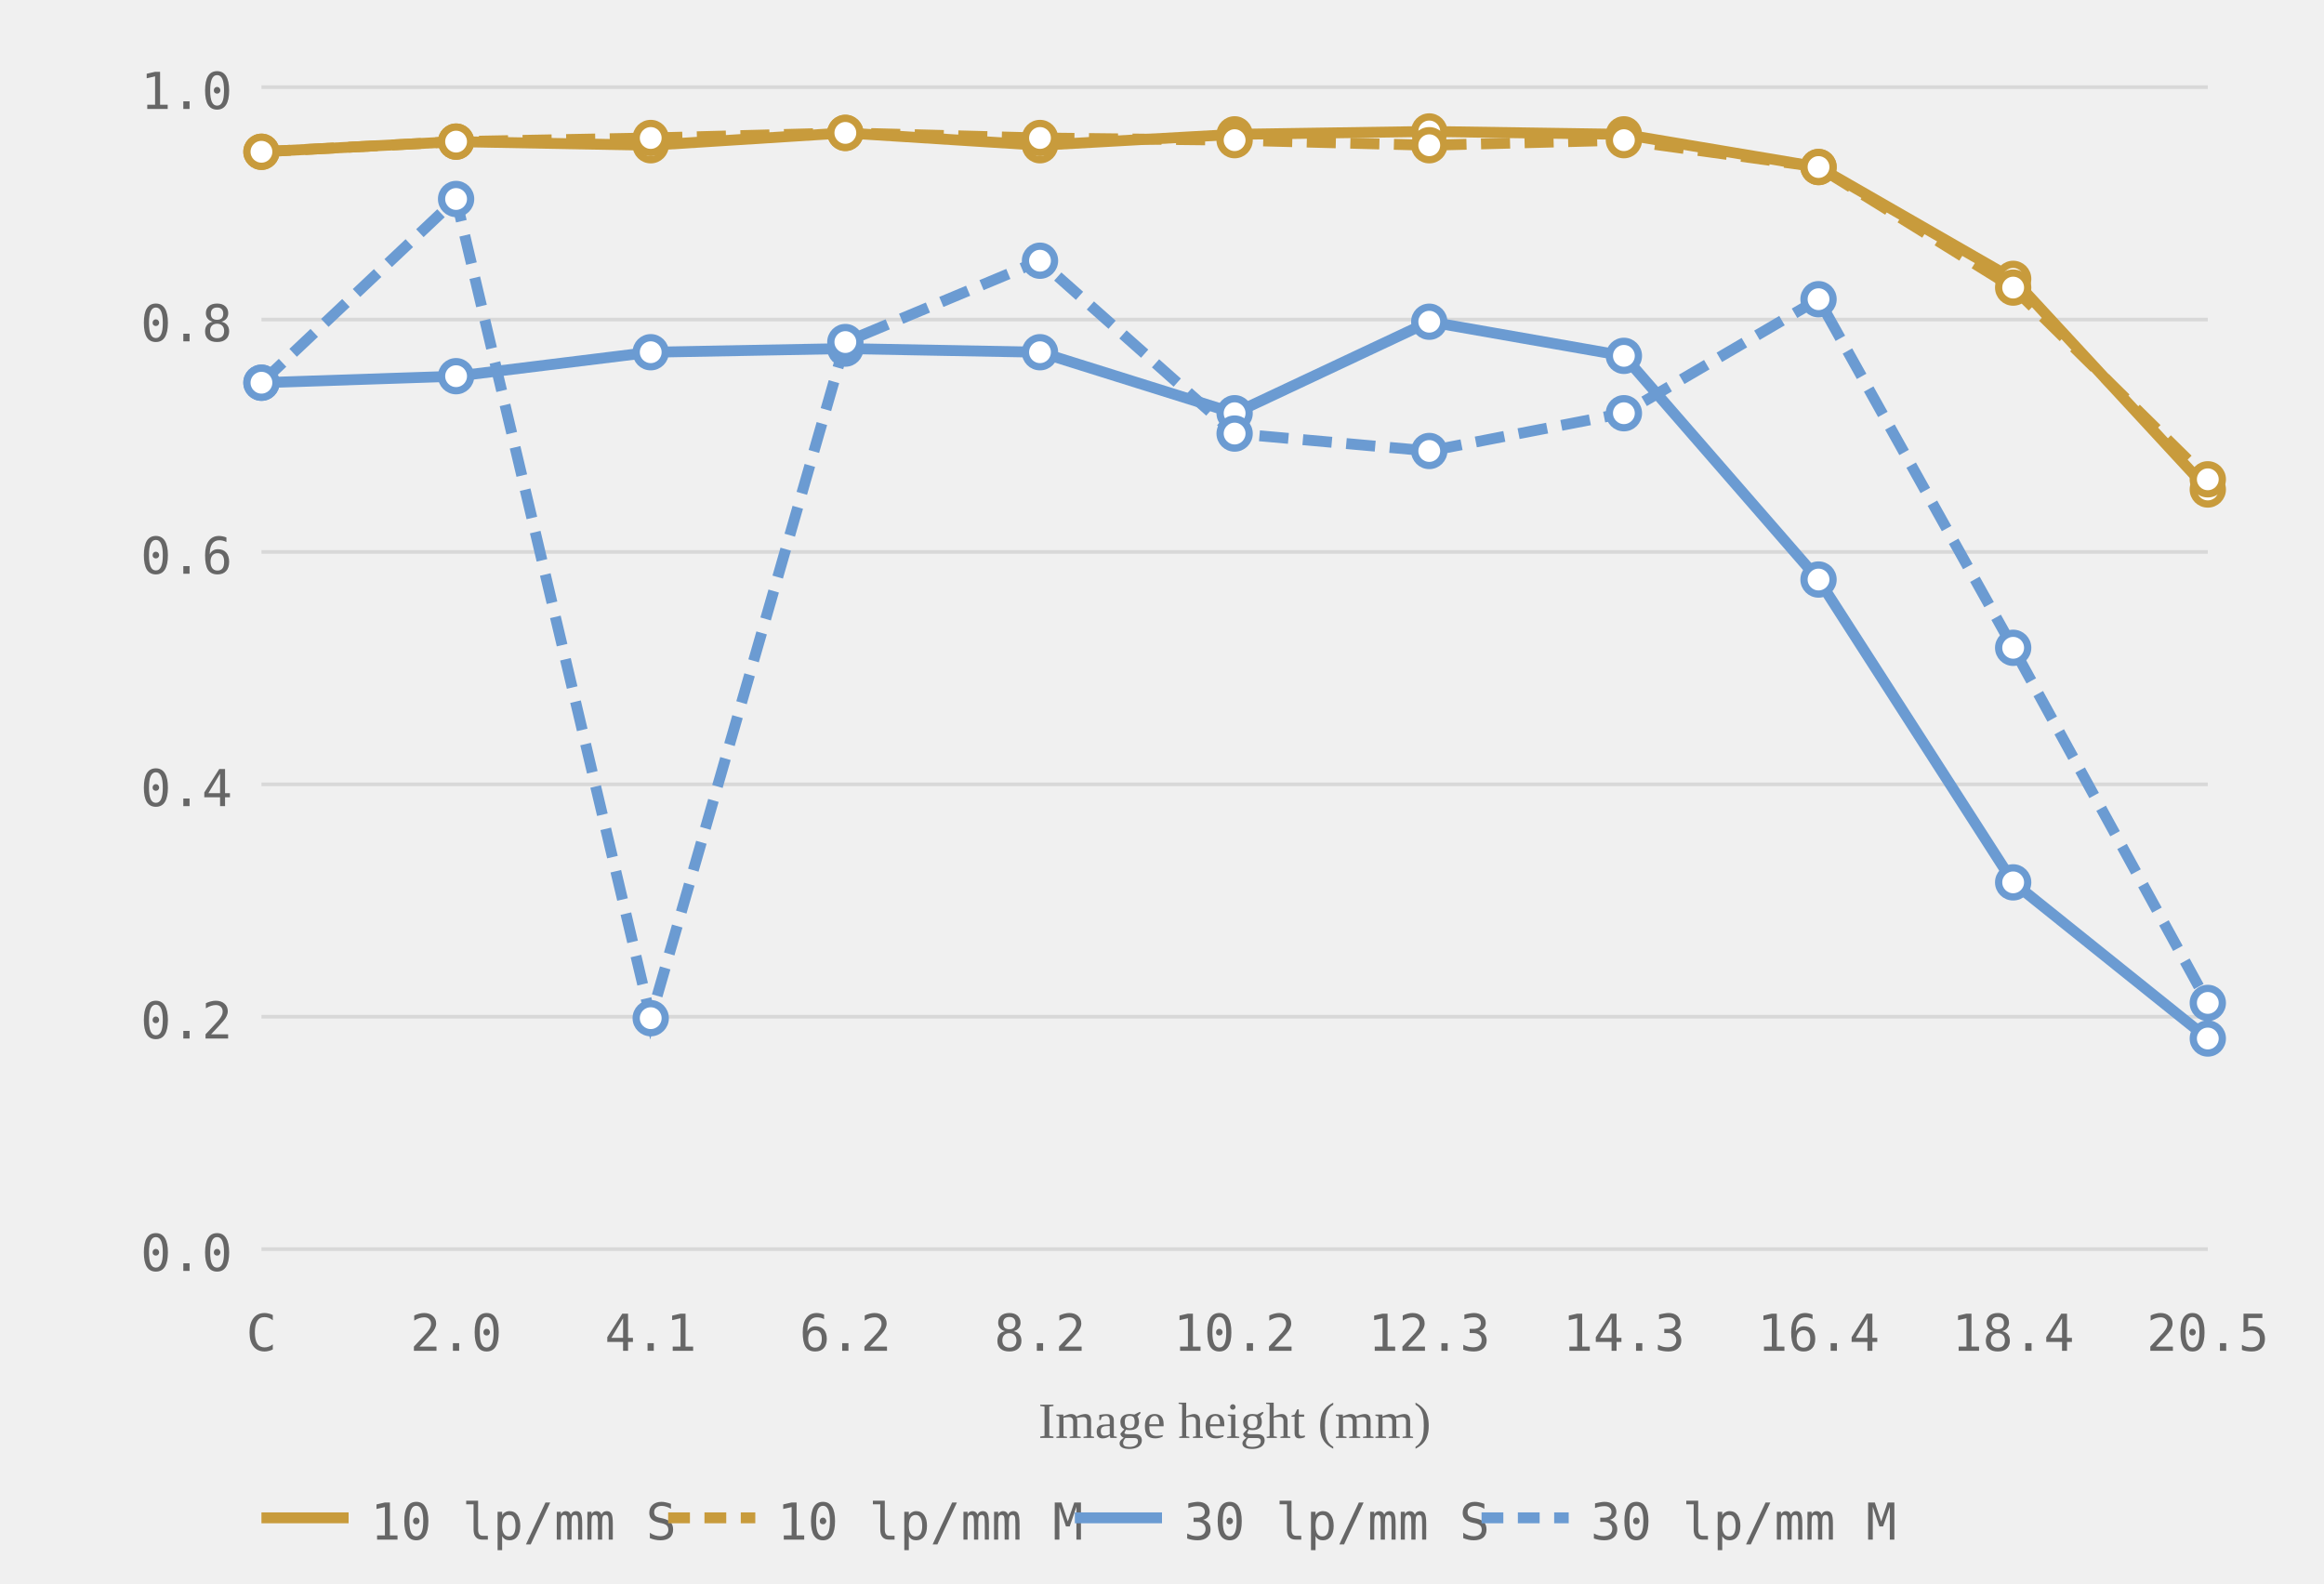
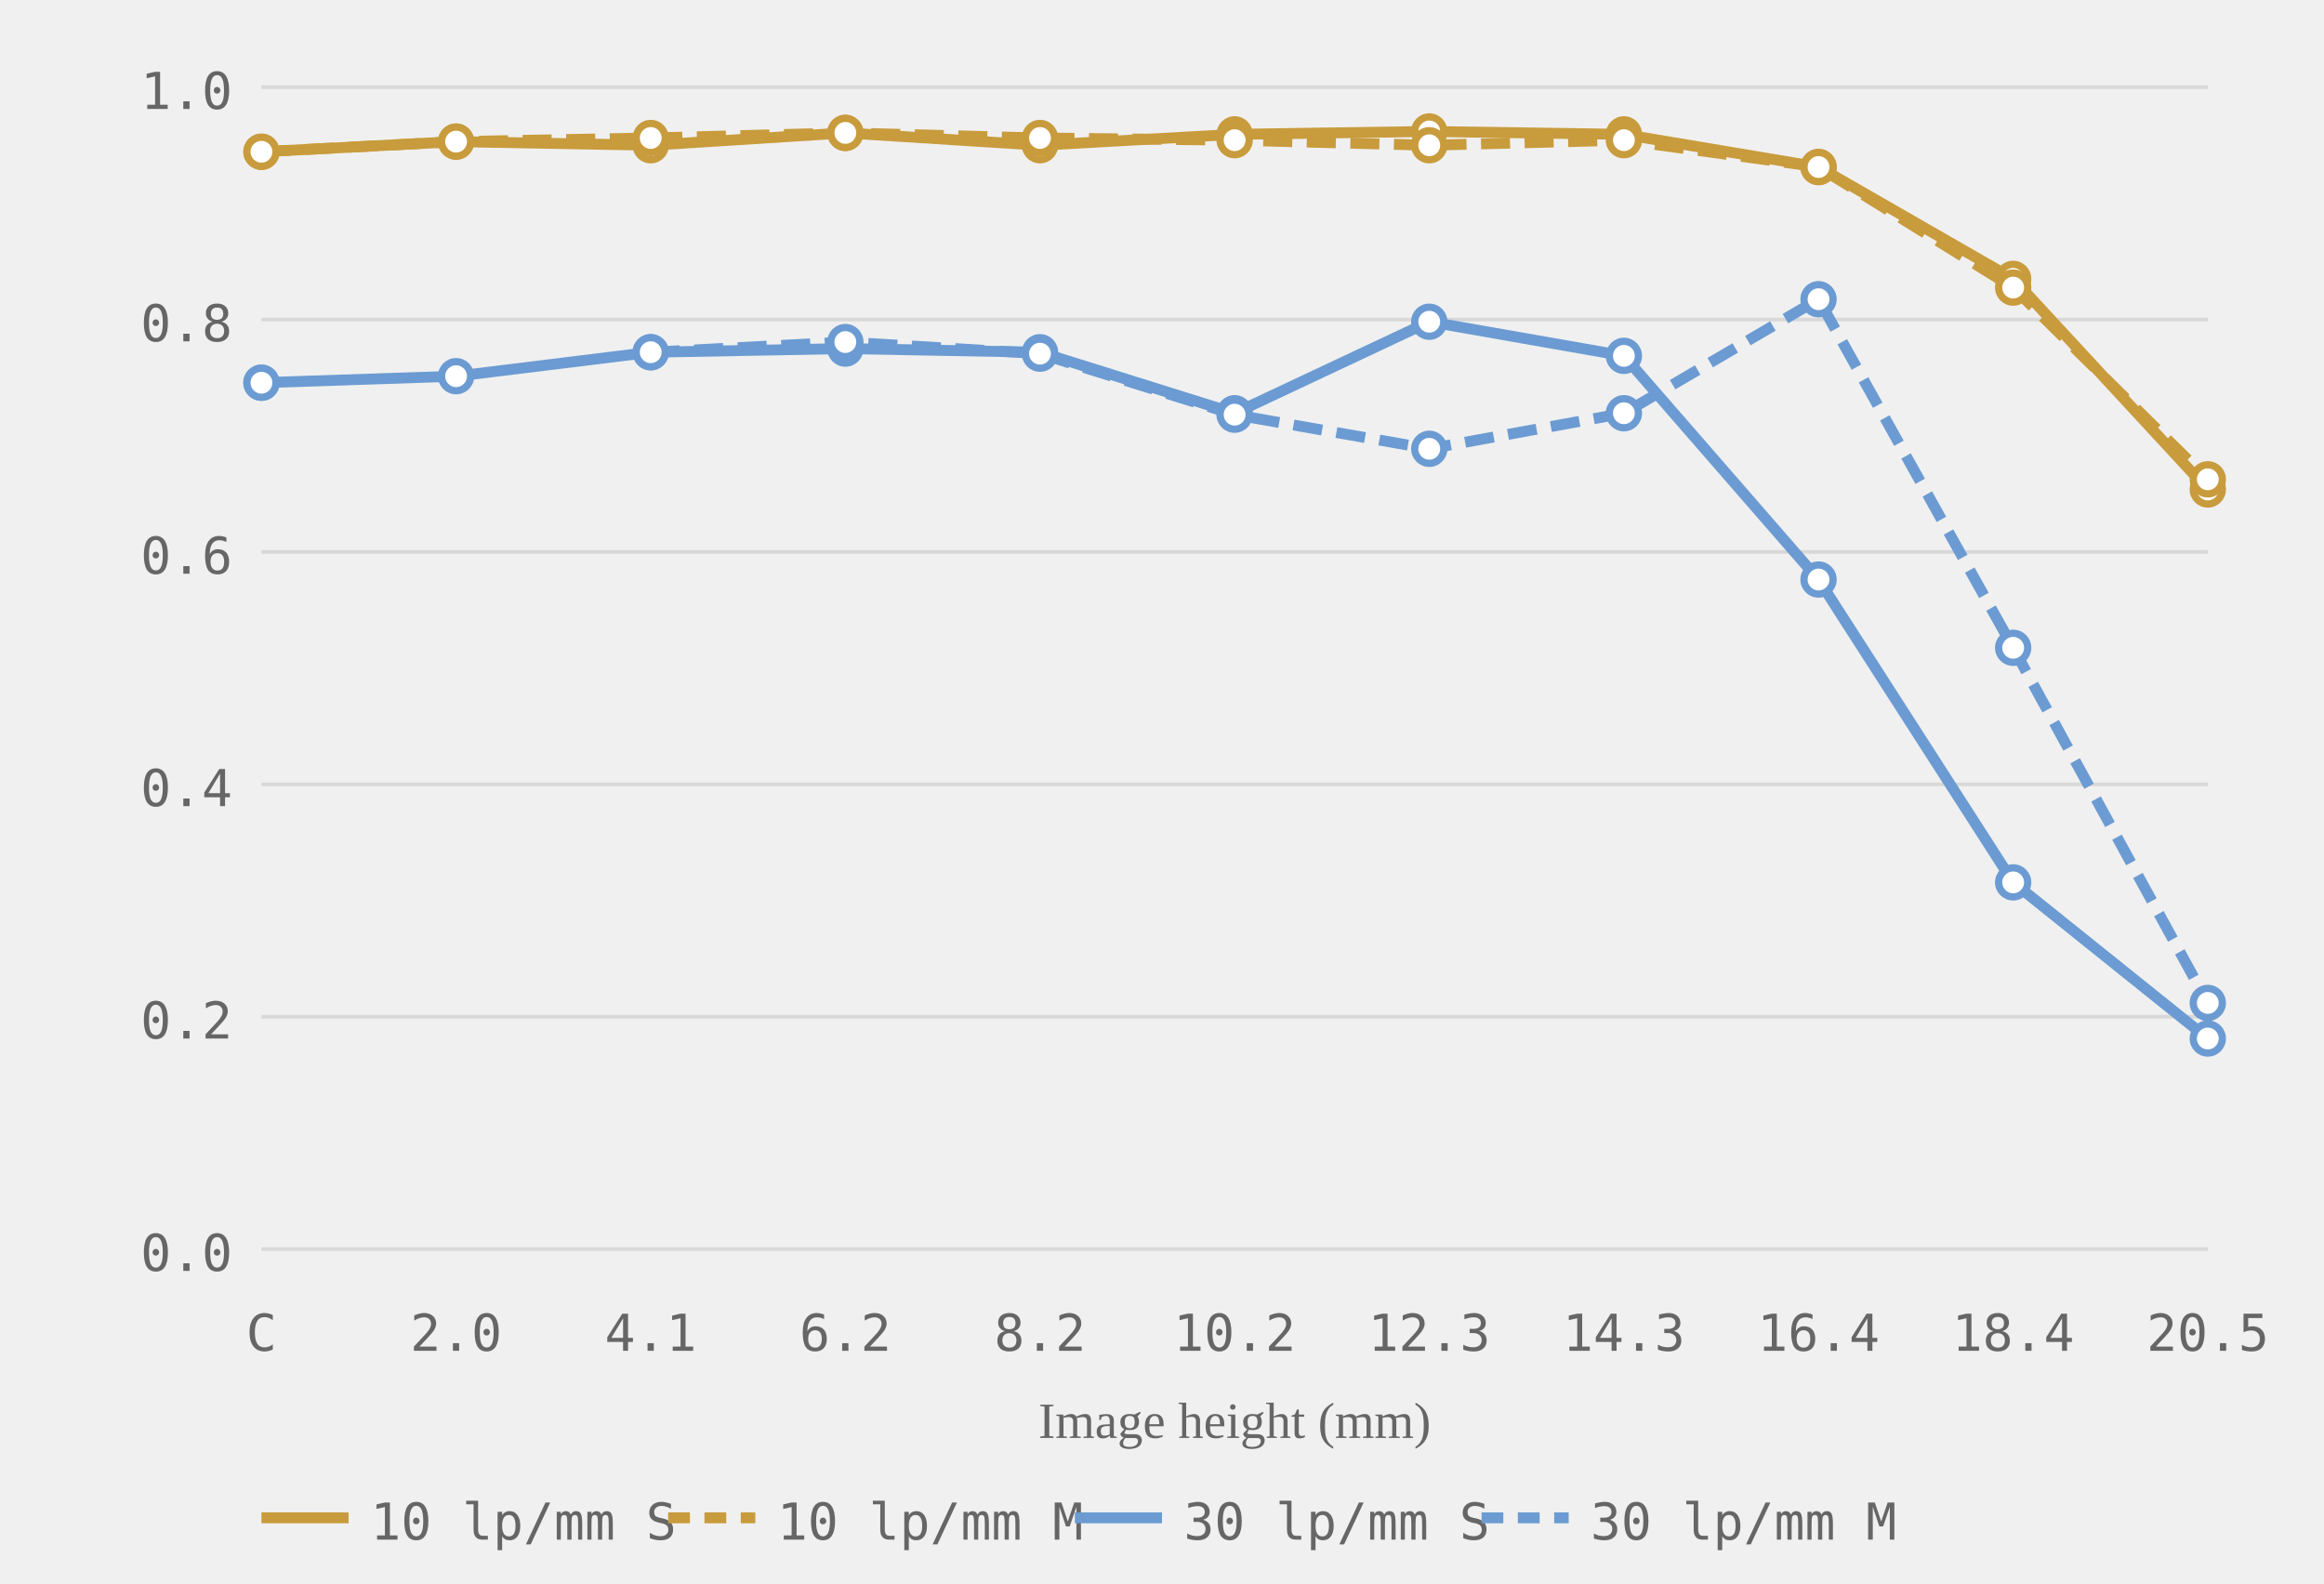
<svg xmlns="http://www.w3.org/2000/svg" viewBox="0 0 320 218" role="img" aria-label="MTF chart, generated from readings">
  <style>.grid-line { stroke: #d8d8d8; stroke-width: 0.5; }.axis-label { font-size: 7px; fill: #666666; font-family: ui-monospace, monospace; }.axis-y { text-anchor: end; }.axis-x { text-anchor: middle; }.axis-title { font-size: 7px; fill: #666666; text-anchor: middle; }.curve { fill: none; stroke-width: 1.5; }.curve-m { stroke-dasharray: 4 2; }.dot { fill: white; stroke-width: 1; }.legend-text { font-size: 7px; fill: #666666; font-family: ui-monospace, monospace; }</style>
  <line class="grid-line" x1="36" y1="172.0" x2="304" y2="172.0" />
  <line class="grid-line" x1="36" y1="140.0" x2="304" y2="140.0" />
  <line class="grid-line" x1="36" y1="108.0" x2="304" y2="108.0" />
  <line class="grid-line" x1="36" y1="76.0" x2="304" y2="76.0" />
  <line class="grid-line" x1="36" y1="44.0" x2="304" y2="44.0" />
  <line class="grid-line" x1="36" y1="12.0" x2="304" y2="12.0" />
  <text class="axis-label axis-y" x="32" y="175.0">0.0</text>
  <text class="axis-label axis-y" x="32" y="143.0">0.2</text>
  <text class="axis-label axis-y" x="32" y="111.0">0.4</text>
  <text class="axis-label axis-y" x="32" y="79.0">0.6</text>
  <text class="axis-label axis-y" x="32" y="47.0">0.8</text>
  <text class="axis-label axis-y" x="32" y="15.0">1.0</text>
  <text class="axis-label axis-x" x="36.0" y="186">C</text>
  <text class="axis-label axis-x" x="62.8" y="186">2.0</text>
  <text class="axis-label axis-x" x="89.6" y="186">4.1</text>
  <text class="axis-label axis-x" x="116.4" y="186">6.2</text>
  <text class="axis-label axis-x" x="143.2" y="186">8.2</text>
  <text class="axis-label axis-x" x="170.0" y="186">10.2</text>
  <text class="axis-label axis-x" x="196.8" y="186">12.3</text>
  <text class="axis-label axis-x" x="223.6" y="186">14.3</text>
  <text class="axis-label axis-x" x="250.4" y="186">16.4</text>
  <text class="axis-label axis-x" x="277.2" y="186">18.4</text>
  <text class="axis-label axis-x" x="304.0" y="186">20.5</text>
  <text class="axis-title" x="170.0" y="198">Image height (mm)</text>
  <polyline class="curve curve-10" style="stroke:#c89b3c" points="36.0,20.9 62.8,19.5 89.6,20.0 116.4,18.3 143.2,20.0 170.0,18.5 196.8,18.1 223.6,18.5 250.4,23.0 277.2,38.4 304.0,67.4" />
  <polyline class="curve curve-10 curve-m" style="stroke:#c89b3c" points="36.0,20.9 62.8,19.5 89.6,19.0 116.4,18.3 143.2,19.0 170.0,19.3 196.8,20.0 223.6,19.3 250.4,23.0 277.2,39.6 304.0,66.0" stroke-dasharray="4 2" />
  <polyline class="curve curve-30" style="stroke:#6b9bd2" points="36.0,52.7 62.8,51.8 89.6,48.5 116.4,48.0 143.2,48.5 170.0,56.9 196.8,44.3 223.6,49.0 250.4,79.8 277.2,121.5 304.0,143.0" />
-   <polyline class="curve curve-30 curve-m" style="stroke:#6b9bd2" points="36.0,52.7 62.8,27.4 89.6,140.2 116.4,47.1 143.2,35.9 170.0,59.7 196.8,62.1 223.6,56.9 250.4,41.2 277.2,89.2 304.0,138.1" stroke-dasharray="4 2" />
+   <polyline class="curve curve-30 curve-m" style="stroke:#6b9bd2" points="89.6,48.5 116.4,47.1 143.2,48.7 170.0,57.1 196.8,61.8 223.6,56.9 250.4,41.2 277.2,89.2 304.0,138.1" stroke-dasharray="4 2" />
  <circle class="dot dot-10" style="stroke:#c89b3c" cx="36.0" cy="20.9" r="2" />
  <circle class="dot dot-10" style="stroke:#c89b3c" cx="62.8" cy="19.5" r="2" />
  <circle class="dot dot-10" style="stroke:#c89b3c" cx="89.6" cy="20.0" r="2" />
  <circle class="dot dot-10" style="stroke:#c89b3c" cx="116.4" cy="18.3" r="2" />
  <circle class="dot dot-10" style="stroke:#c89b3c" cx="143.2" cy="20.0" r="2" />
  <circle class="dot dot-10" style="stroke:#c89b3c" cx="170.0" cy="18.5" r="2" />
  <circle class="dot dot-10" style="stroke:#c89b3c" cx="196.8" cy="18.1" r="2" />
  <circle class="dot dot-10" style="stroke:#c89b3c" cx="223.6" cy="18.5" r="2" />
  <circle class="dot dot-10" style="stroke:#c89b3c" cx="250.4" cy="23.0" r="2" />
  <circle class="dot dot-10" style="stroke:#c89b3c" cx="277.2" cy="38.4" r="2" />
  <circle class="dot dot-10" style="stroke:#c89b3c" cx="304.0" cy="67.4" r="2" />
  <circle class="dot dot-10" style="stroke:#c89b3c" cx="36.0" cy="20.9" r="2" />
  <circle class="dot dot-10" style="stroke:#c89b3c" cx="62.8" cy="19.5" r="2" />
  <circle class="dot dot-10" style="stroke:#c89b3c" cx="89.6" cy="19.0" r="2" />
  <circle class="dot dot-10" style="stroke:#c89b3c" cx="116.4" cy="18.3" r="2" />
  <circle class="dot dot-10" style="stroke:#c89b3c" cx="143.2" cy="19.0" r="2" />
  <circle class="dot dot-10" style="stroke:#c89b3c" cx="170.0" cy="19.3" r="2" />
  <circle class="dot dot-10" style="stroke:#c89b3c" cx="196.8" cy="20.0" r="2" />
  <circle class="dot dot-10" style="stroke:#c89b3c" cx="223.6" cy="19.3" r="2" />
  <circle class="dot dot-10" style="stroke:#c89b3c" cx="250.4" cy="23.0" r="2" />
  <circle class="dot dot-10" style="stroke:#c89b3c" cx="277.2" cy="39.6" r="2" />
  <circle class="dot dot-10" style="stroke:#c89b3c" cx="304.0" cy="66.0" r="2" />
  <circle class="dot dot-30" style="stroke:#6b9bd2" cx="36.0" cy="52.7" r="2" />
  <circle class="dot dot-30" style="stroke:#6b9bd2" cx="62.8" cy="51.8" r="2" />
  <circle class="dot dot-30" style="stroke:#6b9bd2" cx="89.6" cy="48.5" r="2" />
  <circle class="dot dot-30" style="stroke:#6b9bd2" cx="116.4" cy="48.0" r="2" />
  <circle class="dot dot-30" style="stroke:#6b9bd2" cx="143.2" cy="48.5" r="2" />
  <circle class="dot dot-30" style="stroke:#6b9bd2" cx="170.0" cy="56.9" r="2" />
  <circle class="dot dot-30" style="stroke:#6b9bd2" cx="196.8" cy="44.3" r="2" />
  <circle class="dot dot-30" style="stroke:#6b9bd2" cx="223.6" cy="49.0" r="2" />
  <circle class="dot dot-30" style="stroke:#6b9bd2" cx="250.4" cy="79.8" r="2" />
  <circle class="dot dot-30" style="stroke:#6b9bd2" cx="277.2" cy="121.5" r="2" />
  <circle class="dot dot-30" style="stroke:#6b9bd2" cx="304.0" cy="143.0" r="2" />
  <circle class="dot dot-30" style="stroke:#6b9bd2" cx="36.0" cy="52.7" r="2" />
-   <circle class="dot dot-30" style="stroke:#6b9bd2" cx="62.8" cy="27.4" r="2" />
-   <circle class="dot dot-30" style="stroke:#6b9bd2" cx="89.6" cy="140.2" r="2" />
+   <circle class="dot dot-30" style="stroke:#6b9bd2" cx="89.6" cy="48.5" r="2" />
  <circle class="dot dot-30" style="stroke:#6b9bd2" cx="116.4" cy="47.1" r="2" />
-   <circle class="dot dot-30" style="stroke:#6b9bd2" cx="143.2" cy="35.9" r="2" />
-   <circle class="dot dot-30" style="stroke:#6b9bd2" cx="170.0" cy="59.7" r="2" />
-   <circle class="dot dot-30" style="stroke:#6b9bd2" cx="196.8" cy="62.1" r="2" />
+   <circle class="dot dot-30" style="stroke:#6b9bd2" cx="143.2" cy="48.7" r="2" />
+   <circle class="dot dot-30" style="stroke:#6b9bd2" cx="170.0" cy="57.1" r="2" />
+   <circle class="dot dot-30" style="stroke:#6b9bd2" cx="196.8" cy="61.8" r="2" />
  <circle class="dot dot-30" style="stroke:#6b9bd2" cx="223.6" cy="56.9" r="2" />
  <circle class="dot dot-30" style="stroke:#6b9bd2" cx="250.4" cy="41.2" r="2" />
  <circle class="dot dot-30" style="stroke:#6b9bd2" cx="277.2" cy="89.2" r="2" />
  <circle class="dot dot-30" style="stroke:#6b9bd2" cx="304.0" cy="138.1" r="2" />
  <line x1="36" y1="209" x2="48" y2="209" stroke="#c89b3c" stroke-width="1.5" />
  <text class="legend-text" x="51" y="212">10 lp/mm S</text>
  <line x1="92" y1="209" x2="104" y2="209" stroke="#c89b3c" stroke-width="1.5" stroke-dasharray="3 2" />
  <text class="legend-text" x="107" y="212">10 lp/mm M</text>
  <line x1="148" y1="209" x2="160" y2="209" stroke="#6b9bd2" stroke-width="1.5" />
  <text class="legend-text" x="163" y="212">30 lp/mm S</text>
  <line x1="204" y1="209" x2="216" y2="209" stroke="#6b9bd2" stroke-width="1.5" stroke-dasharray="3 2" />
  <text class="legend-text" x="219" y="212">30 lp/mm M</text>
</svg>
